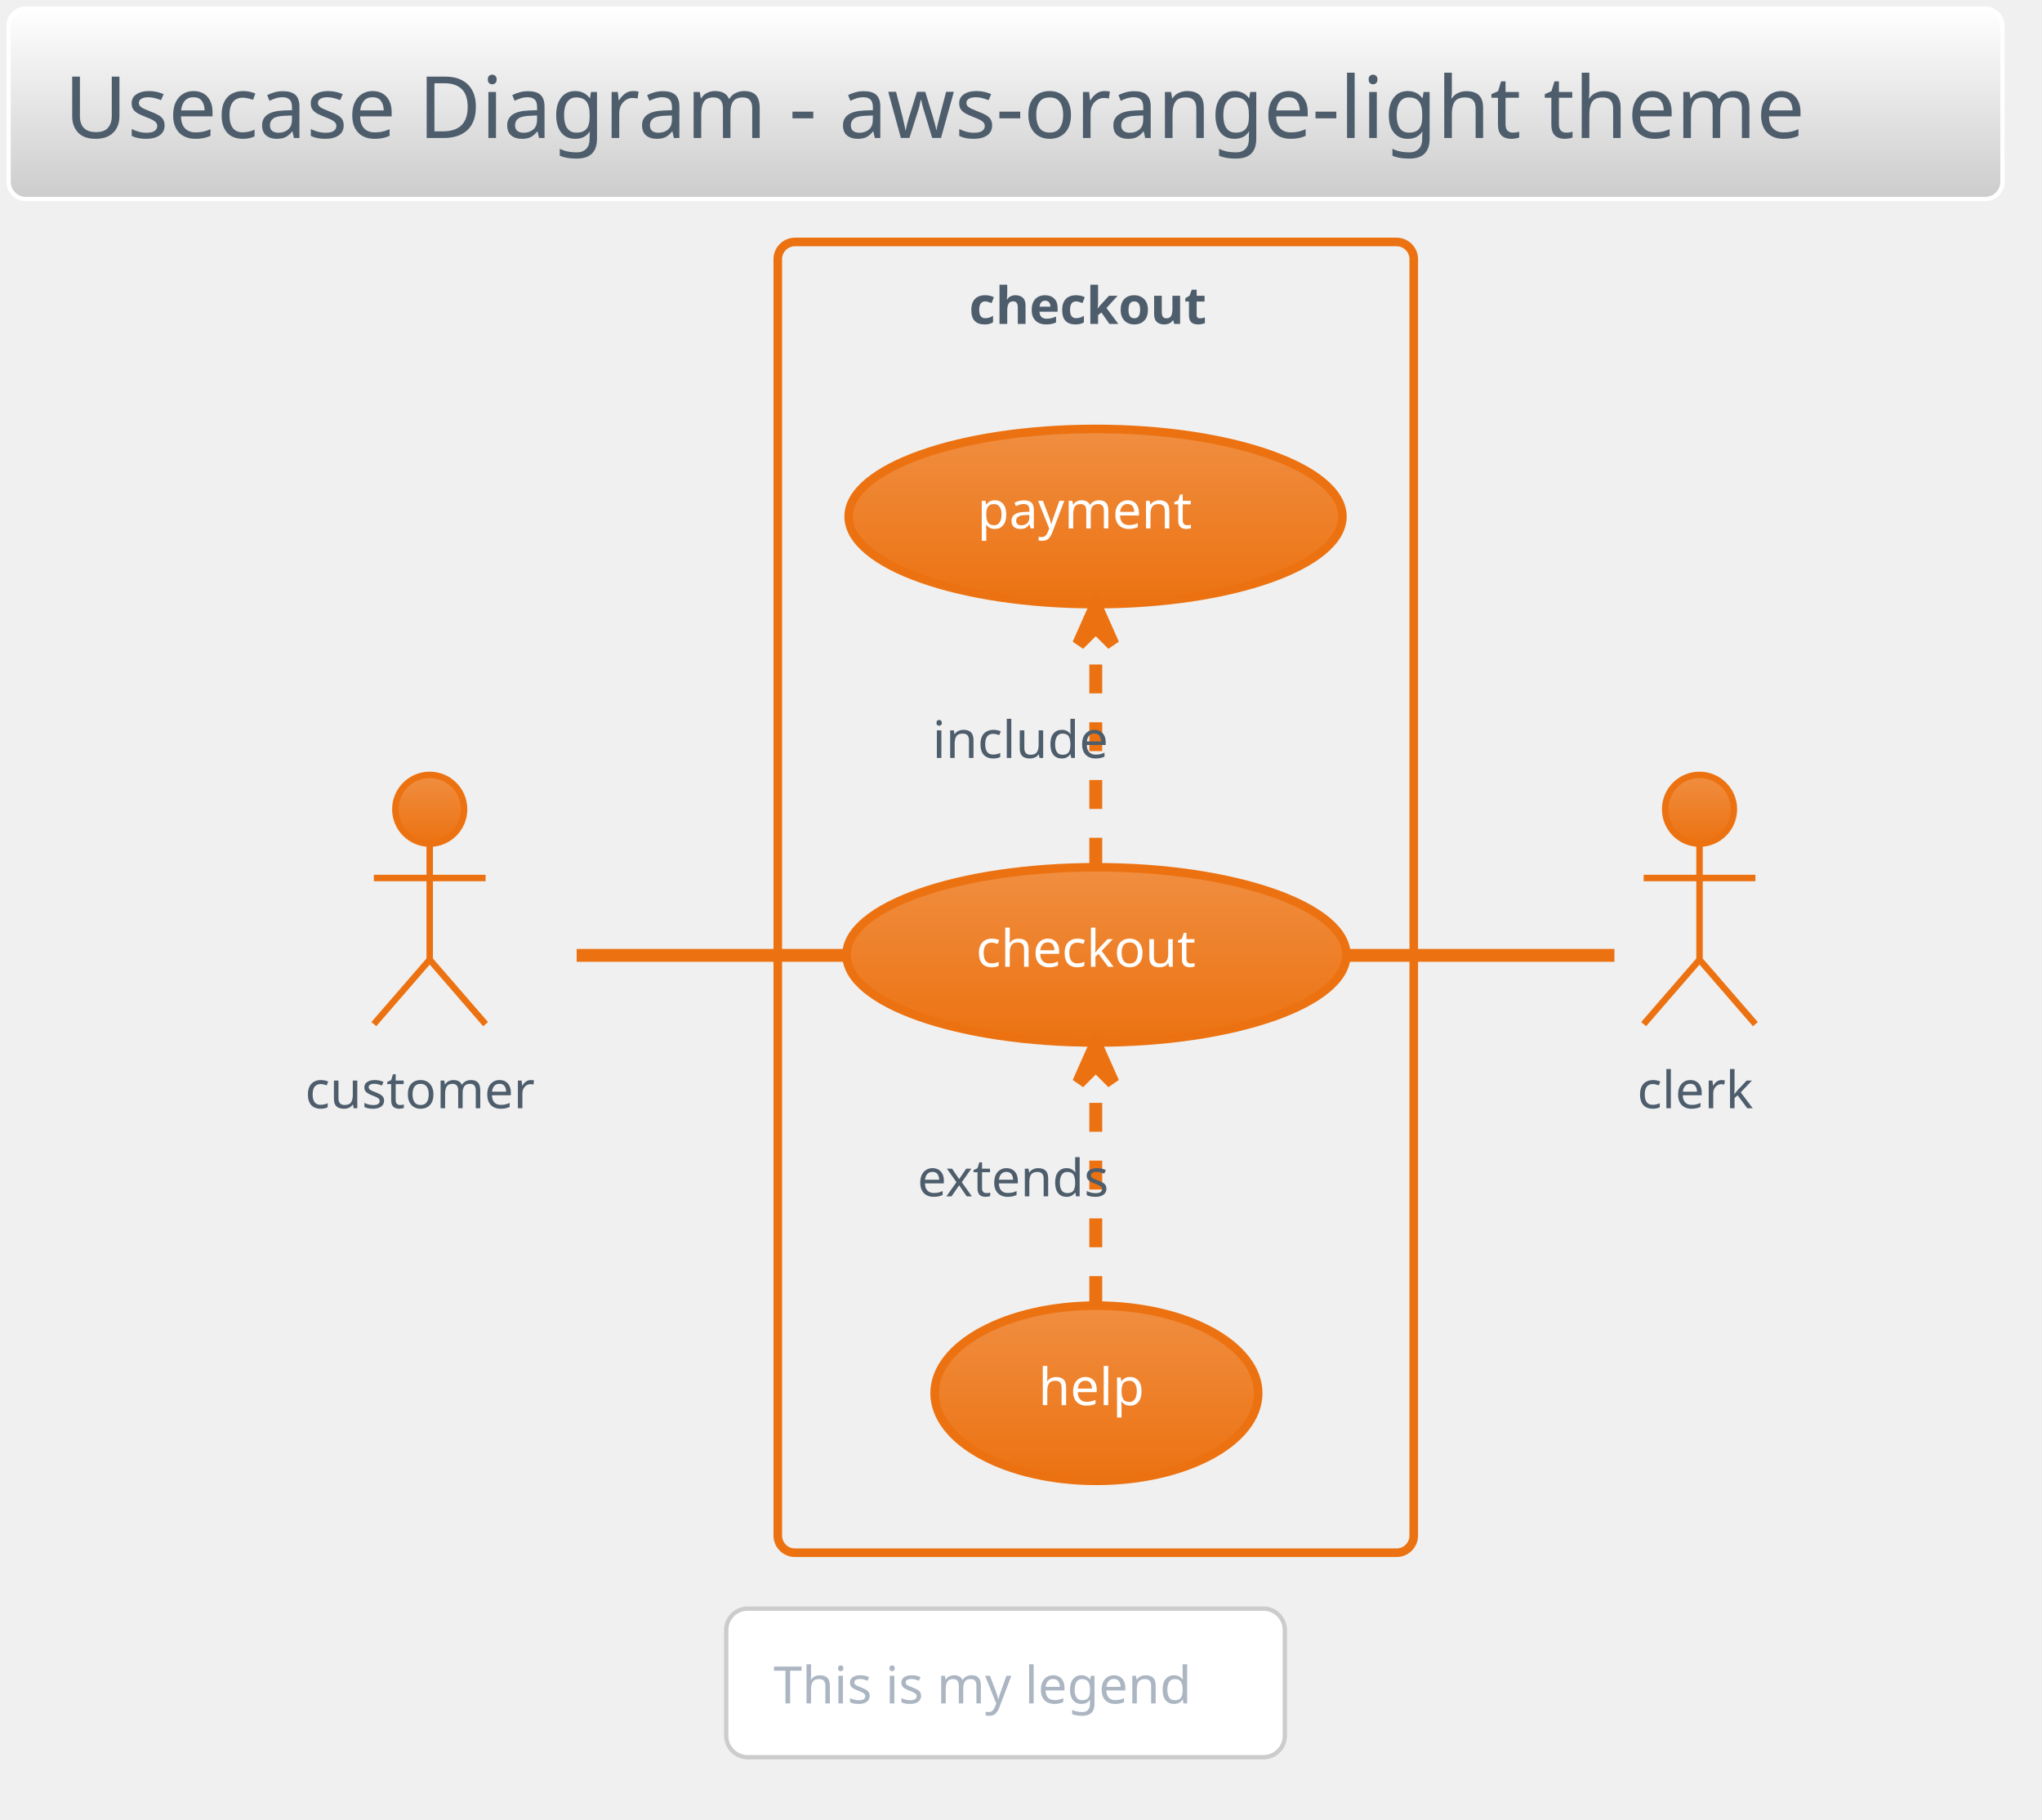
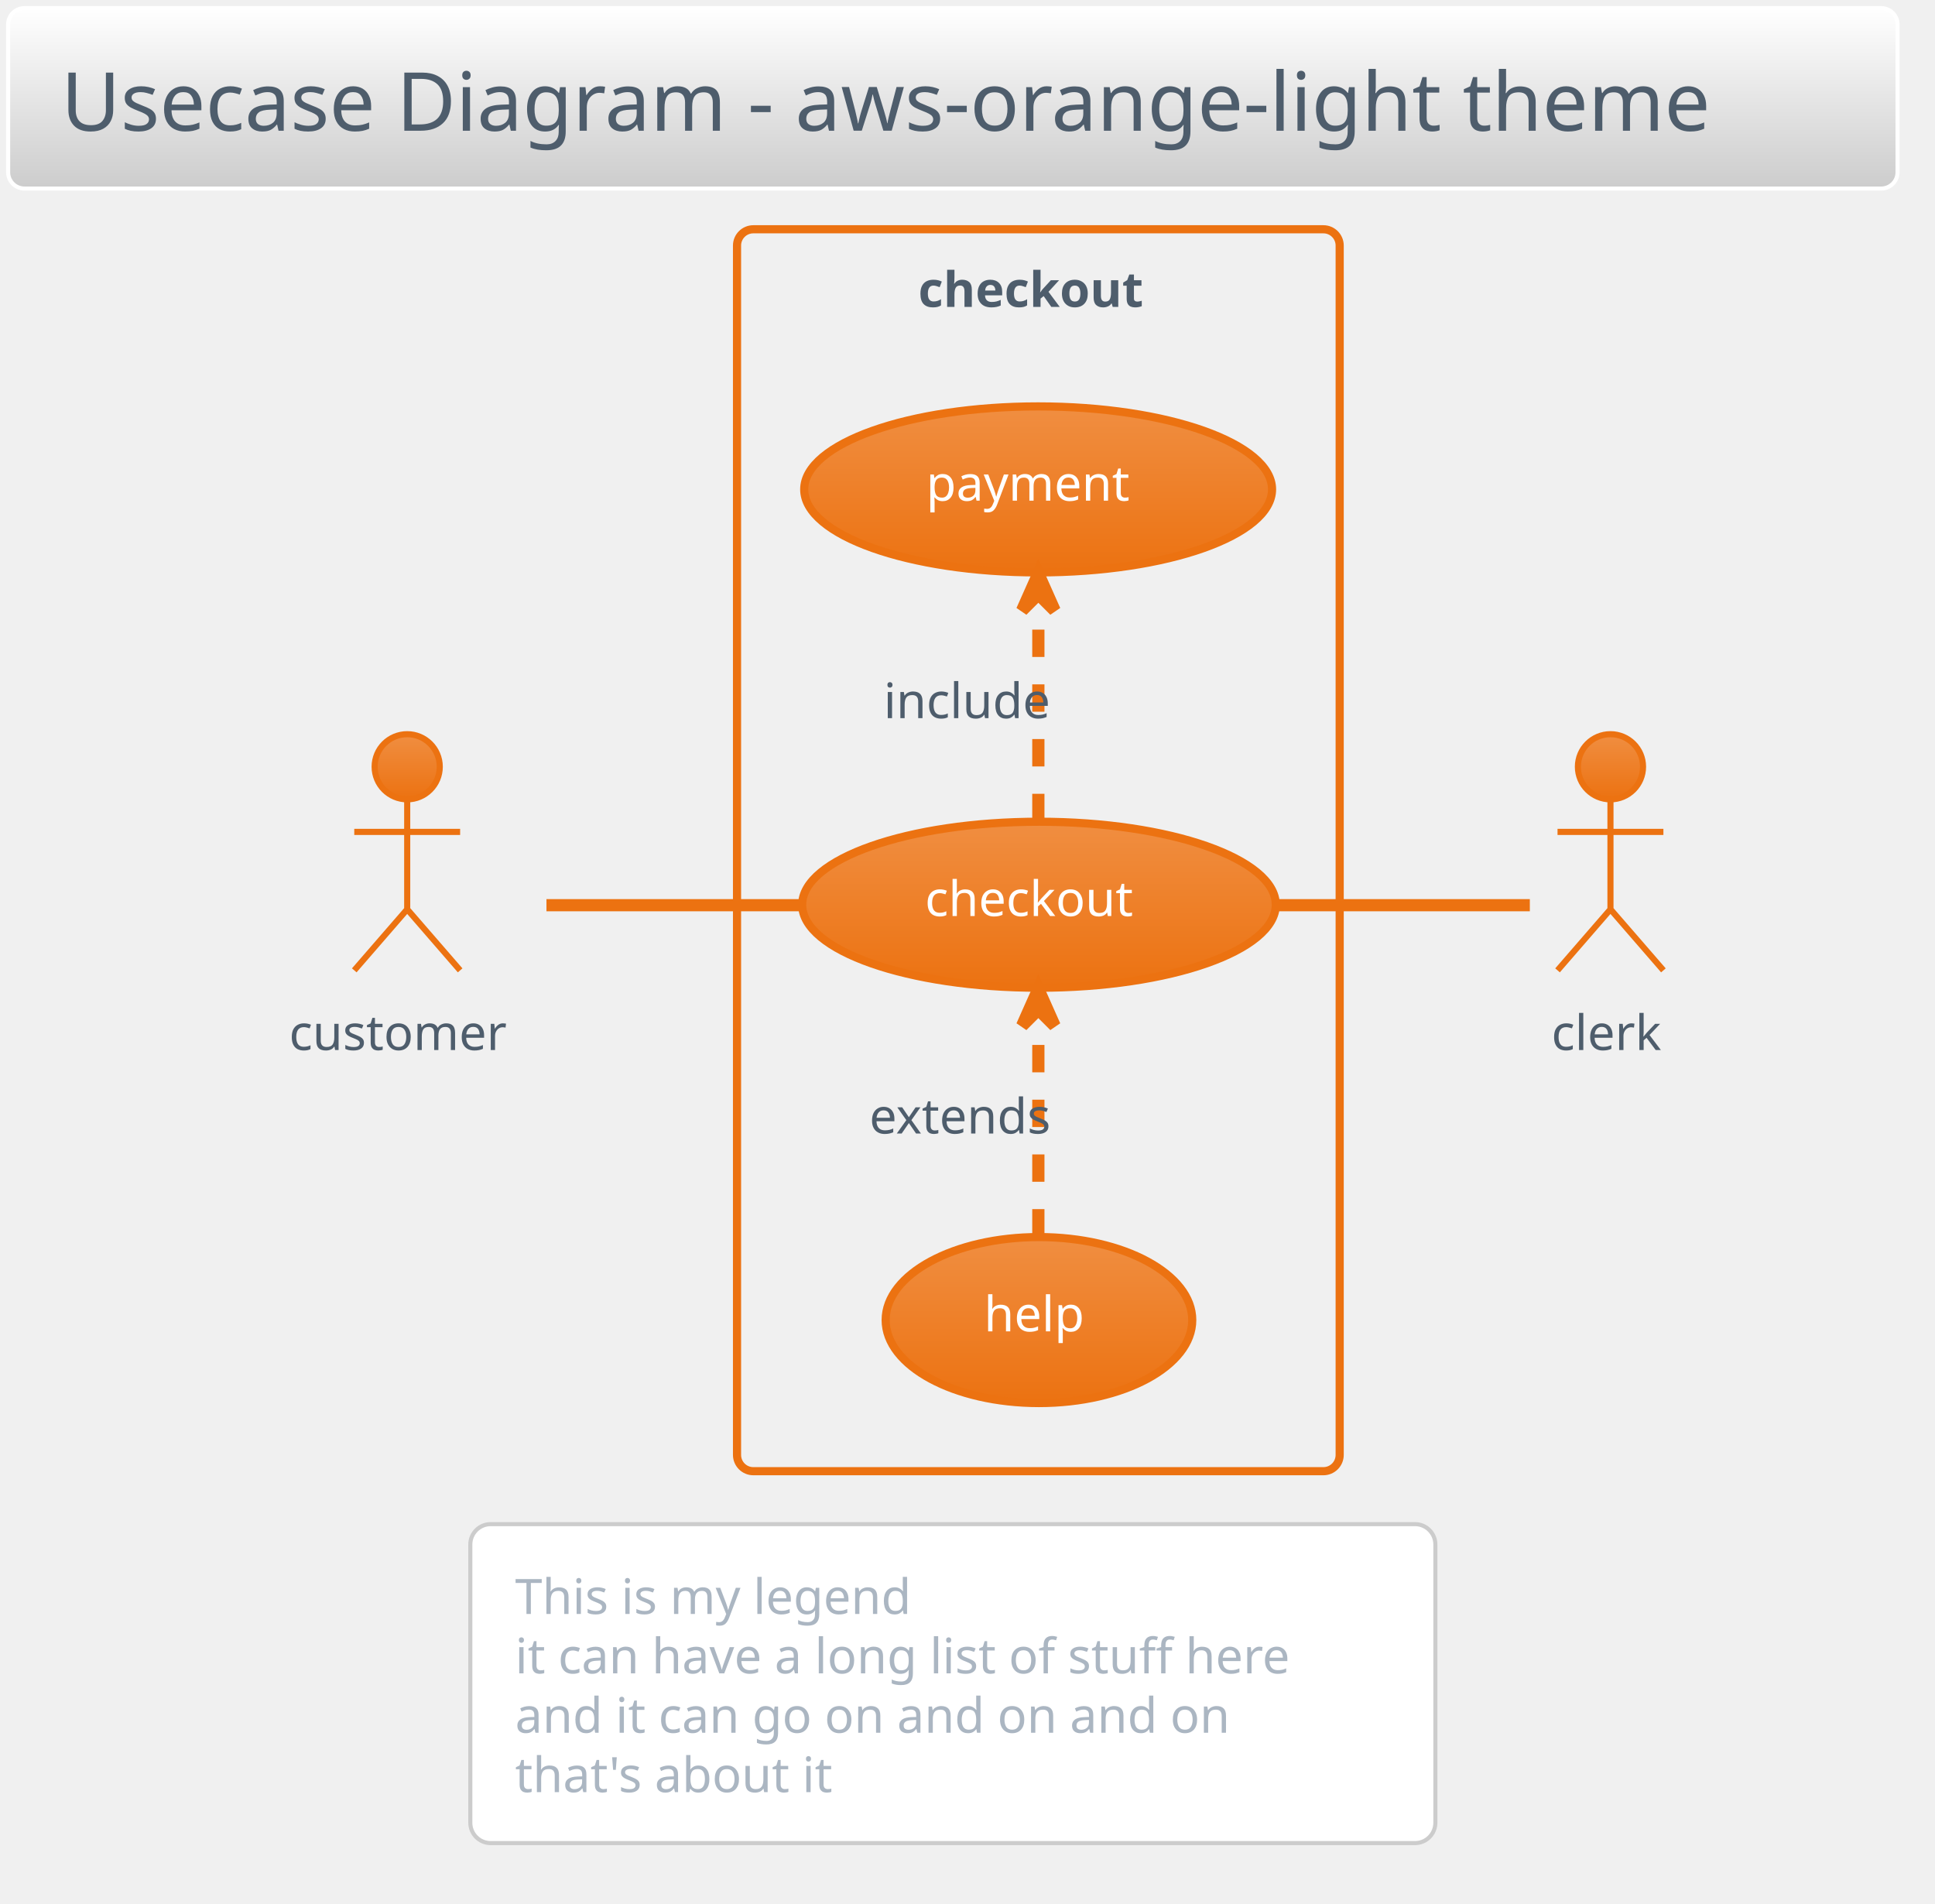
- <svg xmlns="http://www.w3.org/2000/svg" contentScriptType="application/ecmascript" contentStyleType="text/css" height="441.667px" preserveAspectRatio="none" style="width:495px;height:441px;background:#00000000;" version="1.1" viewBox="0 0 495 441" width="495.833px" zoomAndPan="magnify">
+ <svg xmlns="http://www.w3.org/2000/svg" contentScriptType="application/ecmascript" contentStyleType="text/css" height="487.5px" preserveAspectRatio="none" style="width:495px;height:487px;background:#00000000;" version="1.1" viewBox="0 0 495 487" width="495.833px" zoomAndPan="magnify">
  <defs>
-     <linearGradient id="g11vypxomltxd40" x1="50%" x2="50%" y1="0%" y2="100%">
+     <linearGradient id="g1umy13lunmord0" x1="50%" x2="50%" y1="0%" y2="100%">
      <stop offset="0%" stop-color="#FFFFFF" />
      <stop offset="100%" stop-color="#CCCCCC" />
    </linearGradient>
-     <linearGradient id="g11vypxomltxd41" x1="50%" x2="50%" y1="0%" y2="100%">
+     <linearGradient id="g1umy13lunmord1" x1="50%" x2="50%" y1="0%" y2="100%">
      <stop offset="0%" stop-color="#F08E41" />
      <stop offset="100%" stop-color="#EC7211" />
    </linearGradient>
  </defs>
  <g>
-     <rect fill="url(#g11vypxomltxd40)" height="46.153" rx="4.167" ry="4.167" style="stroke:#FFFFFF;stroke-width:1.042;" width="483.333" x="2.083" y="2.083" />
+     <rect fill="url(#g1umy13lunmord0)" height="46.153" rx="4.167" ry="4.167" style="stroke:#FFFFFF;stroke-width:1.042;" width="483.333" x="2.083" y="2.083" />
    <text fill="#4E5D6C" font-family="Verdana" font-size="20.833" lengthAdjust="spacing" textLength="456.25" x="15.625" y="33.445">Usecase Diagram - aws-orange-light theme</text>
    <rect height="317.708" rx="4.167" ry="4.167" style="stroke:#EC7211;stroke-width:2.083;fill:none;" width="154.167" x="188.542" y="58.653" />
    <text fill="#4E5D6C" font-family="Verdana" font-size="12.5" font-weight="bold" lengthAdjust="spacing" textLength="61.458" x="234.896" y="78.512">checkout</text>
-     <ellipse cx="265.786" cy="231.448" fill="url(#g11vypxomltxd41)" rx="60.577" ry="21.233" style="stroke:#EC7211;stroke-width:2.083;" />
+     <ellipse cx="265.786" cy="231.448" fill="url(#g1umy13lunmord1)" rx="60.577" ry="21.233" style="stroke:#EC7211;stroke-width:2.083;" />
    <text fill="#FFFFFF" font-family="Verdana" font-size="12.5" lengthAdjust="spacing" textLength="58.333" x="236.619" y="234.336">checkout</text>
-     <ellipse cx="265.57" cy="125.198" fill="url(#g11vypxomltxd41)" rx="59.841" ry="21.233" style="stroke:#EC7211;stroke-width:2.083;" />
+     <ellipse cx="265.57" cy="125.198" fill="url(#g1umy13lunmord1)" rx="59.841" ry="21.233" style="stroke:#EC7211;stroke-width:2.083;" />
    <text fill="#FFFFFF" font-family="Verdana" font-size="12.5" lengthAdjust="spacing" textLength="57.292" x="236.924" y="128.086">payment</text>
-     <ellipse cx="265.779" cy="337.698" fill="url(#g11vypxomltxd41)" rx="39.217" ry="21.233" style="stroke:#EC7211;stroke-width:2.083;" />
+     <ellipse cx="265.779" cy="337.698" fill="url(#g1umy13lunmord1)" rx="39.217" ry="21.233" style="stroke:#EC7211;stroke-width:2.083;" />
    <text fill="#FFFFFF" font-family="Verdana" font-size="12.5" lengthAdjust="spacing" textLength="28.125" x="251.717" y="340.586">help</text>
-     <ellipse cx="104.167" cy="196.153" fill="url(#g11vypxomltxd41)" rx="8.333" ry="8.333" style="stroke:#EC7211;stroke-width:1.562;" />
+     <ellipse cx="104.167" cy="196.153" fill="url(#g1umy13lunmord1)" rx="8.333" ry="8.333" style="stroke:#EC7211;stroke-width:1.562;" />
    <path d="M104.167,204.486 L104.167,232.611 M90.625,212.819 L117.708,212.819 M104.167,232.611 L90.625,248.236 M104.167,232.611 L117.708,248.236 " fill="none" style="stroke:#EC7211;stroke-width:1.562;" />
    <text fill="#4E5D6C" font-family="Verdana" font-size="12.5" lengthAdjust="spacing" textLength="60.417" x="73.958" y="268.616">customer</text>
-     <ellipse cx="411.979" cy="196.153" fill="url(#g11vypxomltxd41)" rx="8.333" ry="8.333" style="stroke:#EC7211;stroke-width:1.562;" />
+     <ellipse cx="411.979" cy="196.153" fill="url(#g1umy13lunmord1)" rx="8.333" ry="8.333" style="stroke:#EC7211;stroke-width:1.562;" />
    <path d="M411.979,204.486 L411.979,232.611 M398.438,212.819 L425.521,212.819 M411.979,232.611 L398.438,248.236 M411.979,232.611 L425.521,248.236 " fill="none" style="stroke:#EC7211;stroke-width:1.562;" />
    <text fill="#4E5D6C" font-family="Verdana" font-size="12.5" lengthAdjust="spacing" textLength="30.208" x="396.875" y="268.616">clerk</text>
    <path d="M139.792,231.569 C158.833,231.569 183,231.569 204.979,231.569 " fill="none" id="customer-checkout" style="stroke:#EC7211;stroke-width:3.125;" />
    <path d="M265.625,210.069 C265.625,193.361 265.625,170.101 265.625,152.163 " fill="none" id="checkout-to-payment" style="stroke:#EC7211;stroke-width:3.125;stroke-dasharray:7.0,7.0;" />
    <polygon fill="#EC7211" points="265.625,146.788,261.458,156.163,265.625,151.996,269.792,156.163,265.625,146.788" style="stroke:#EC7211;stroke-width:3.125;" />
    <text fill="#4E5D6C" font-family="Verdana" font-size="12.5" lengthAdjust="spacing" textLength="45.833" x="226.042" y="183.72">include</text>
    <path d="M265.625,316.319 C265.625,299.611 265.625,276.351 265.625,258.413 " fill="none" id="help-to-checkout" style="stroke:#EC7211;stroke-width:3.125;stroke-dasharray:7.0,7.0;" />
    <polygon fill="#EC7211" points="265.625,253.038,261.458,262.413,265.625,258.247,269.792,262.413,265.625,253.038" style="stroke:#EC7211;stroke-width:3.125;" />
    <text fill="#4E5D6C" font-family="Verdana" font-size="12.5" lengthAdjust="spacing" textLength="53.125" x="222.396" y="289.97">extends</text>
    <path d="M326.177,231.569 C349.469,231.569 374.562,231.569 391.354,231.569 " fill="none" id="checkout-clerk" style="stroke:#EC7211;stroke-width:3.125;" />
-     <rect fill="#FFFFFF" height="36.025" rx="5.208" ry="5.208" style="stroke:#CCCCCC;stroke-width:1.042;" width="135.417" x="176.042" y="389.903" />
-     <text fill="#ABB6C2" font-family="Verdana" font-size="12.5" lengthAdjust="spacing" textLength="112.5" x="187.5" y="412.887">This is my legend</text>
+     <rect fill="#FFFFFF" height="81.6" rx="5.208" ry="5.208" style="stroke:#CCCCCC;stroke-width:1.042;" width="246.875" x="120.312" y="389.903" />
+     <text fill="#ABB6C2" font-family="Verdana" font-size="12.5" lengthAdjust="spacing" textLength="112.5" x="131.771" y="412.887">This is my legend</text>
+     <text fill="#ABB6C2" font-family="Verdana" font-size="12.5" lengthAdjust="spacing" textLength="223.958" x="131.771" y="428.078">it can have a long list of stuff here</text>
+     <text fill="#ABB6C2" font-family="Verdana" font-size="12.5" lengthAdjust="spacing" textLength="206.25" x="131.771" y="443.27">and it can go on and on and on</text>
+     <text fill="#ABB6C2" font-family="Verdana" font-size="12.5" lengthAdjust="spacing" textLength="92.708" x="131.771" y="458.462">that's about it</text>
  </g>
</svg>
